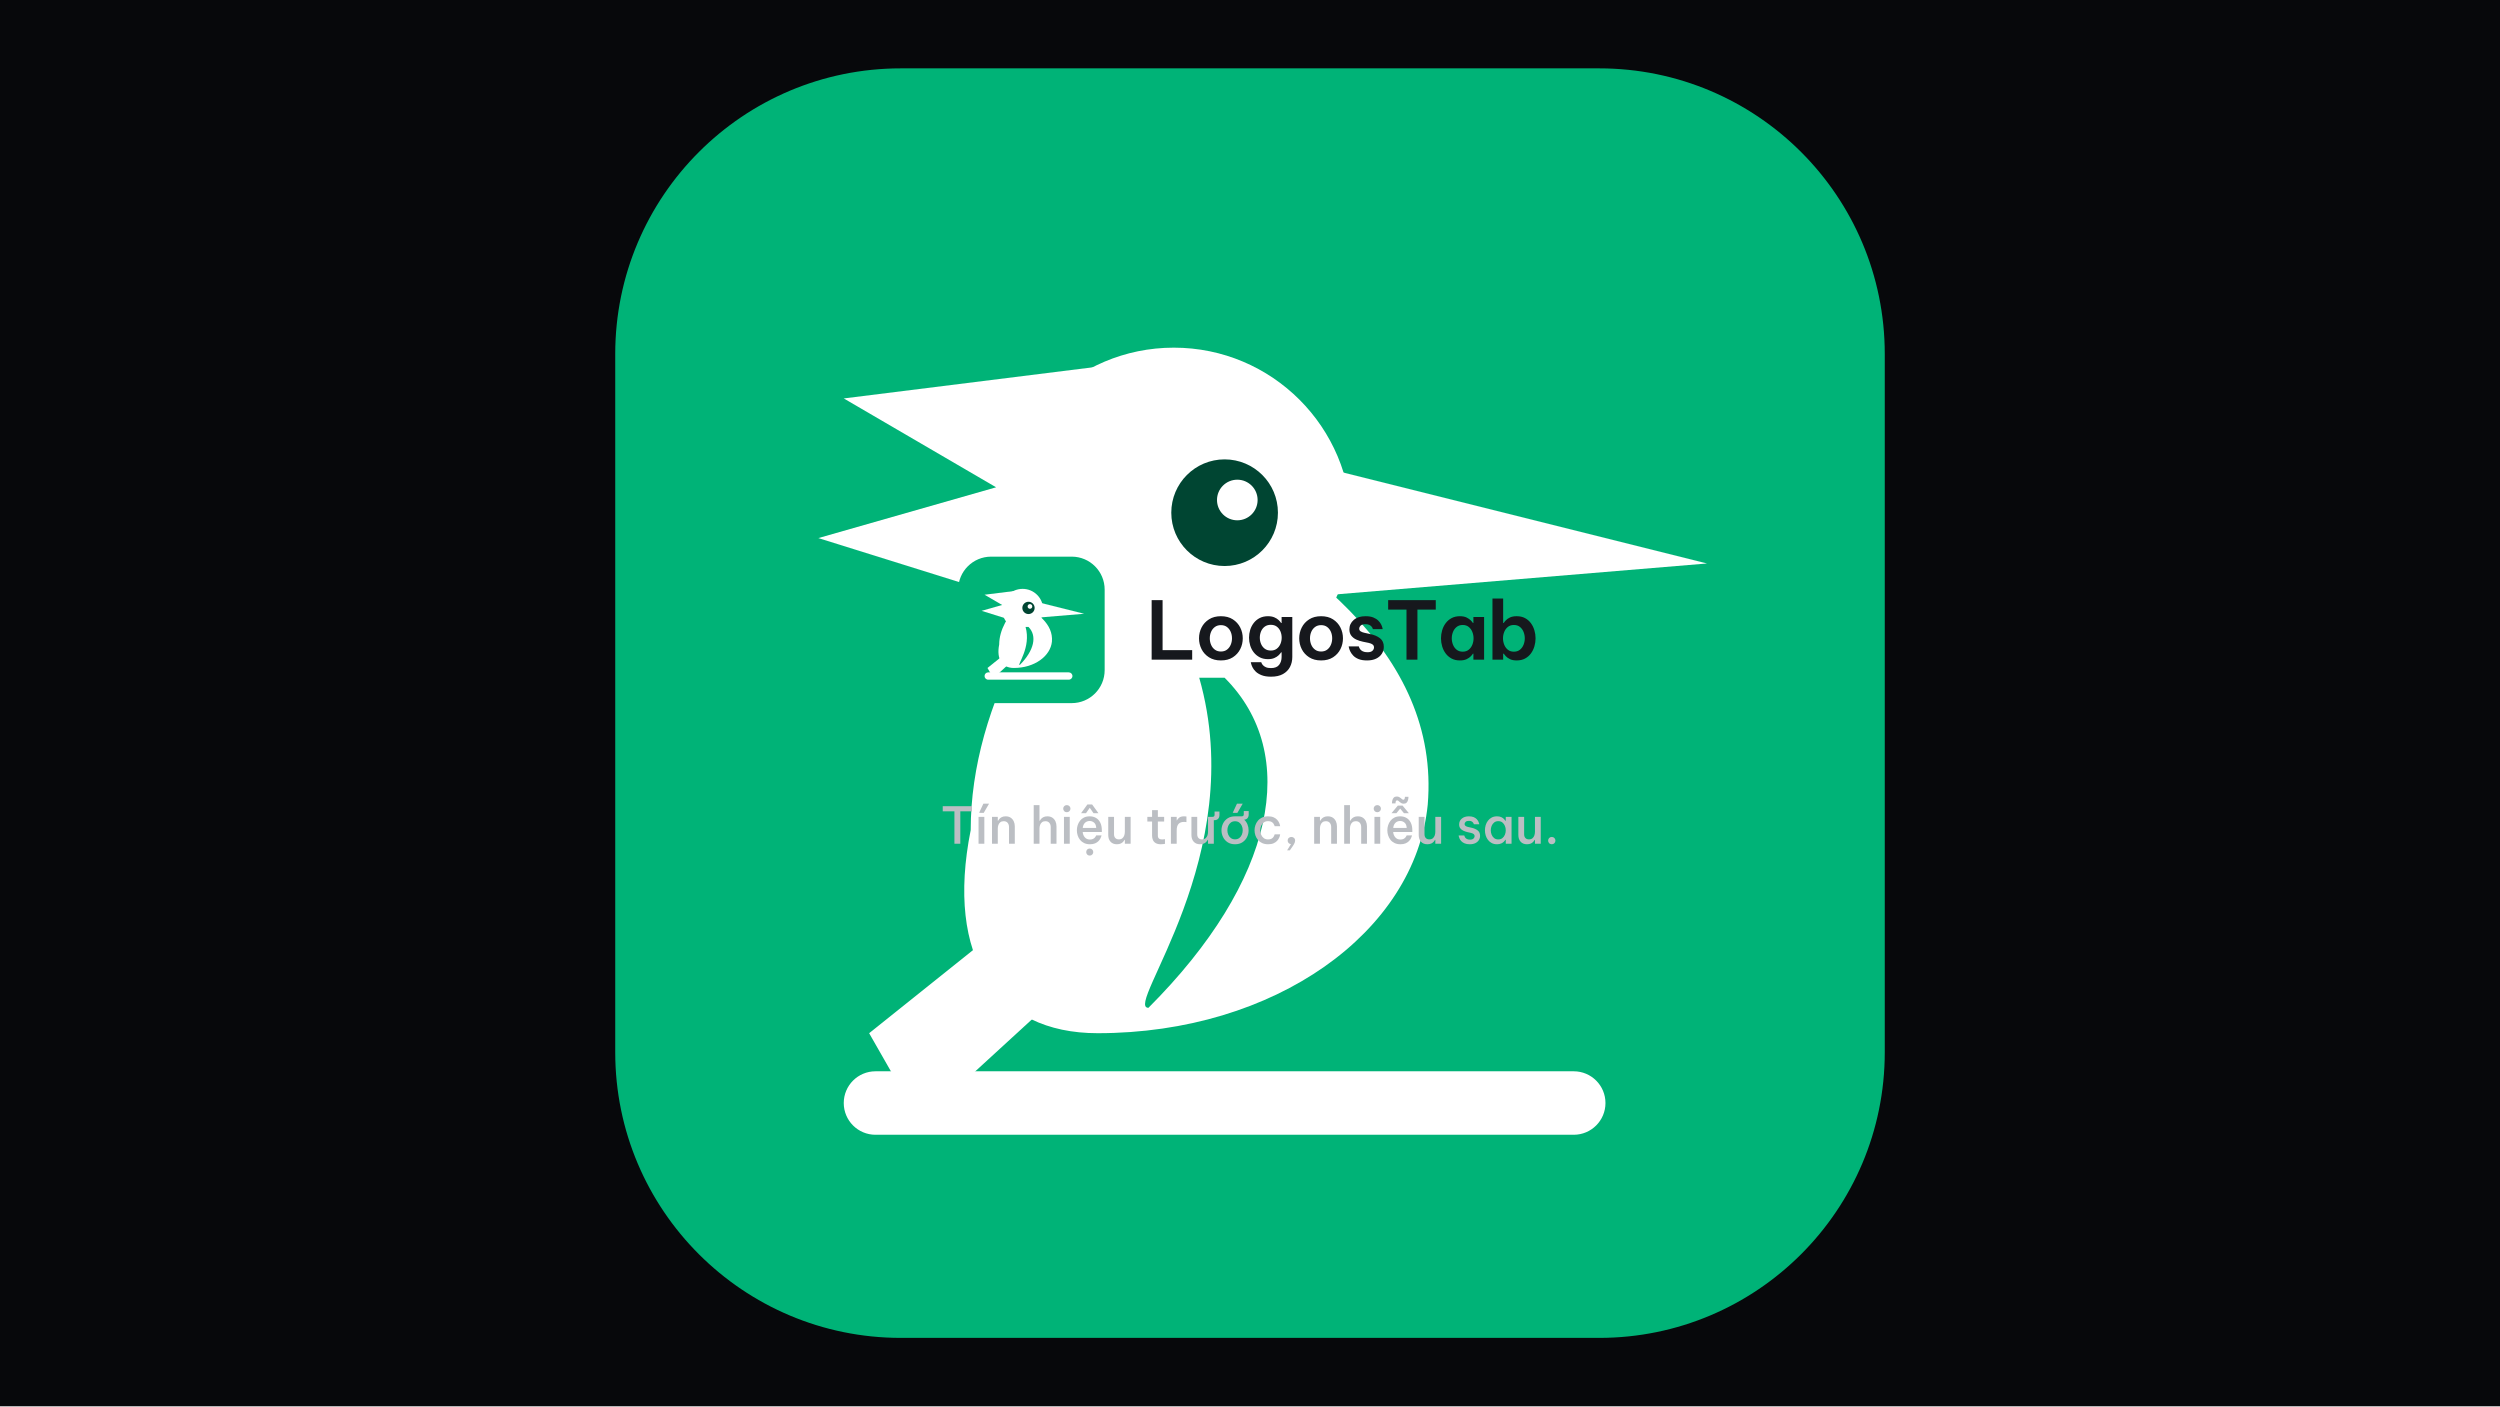
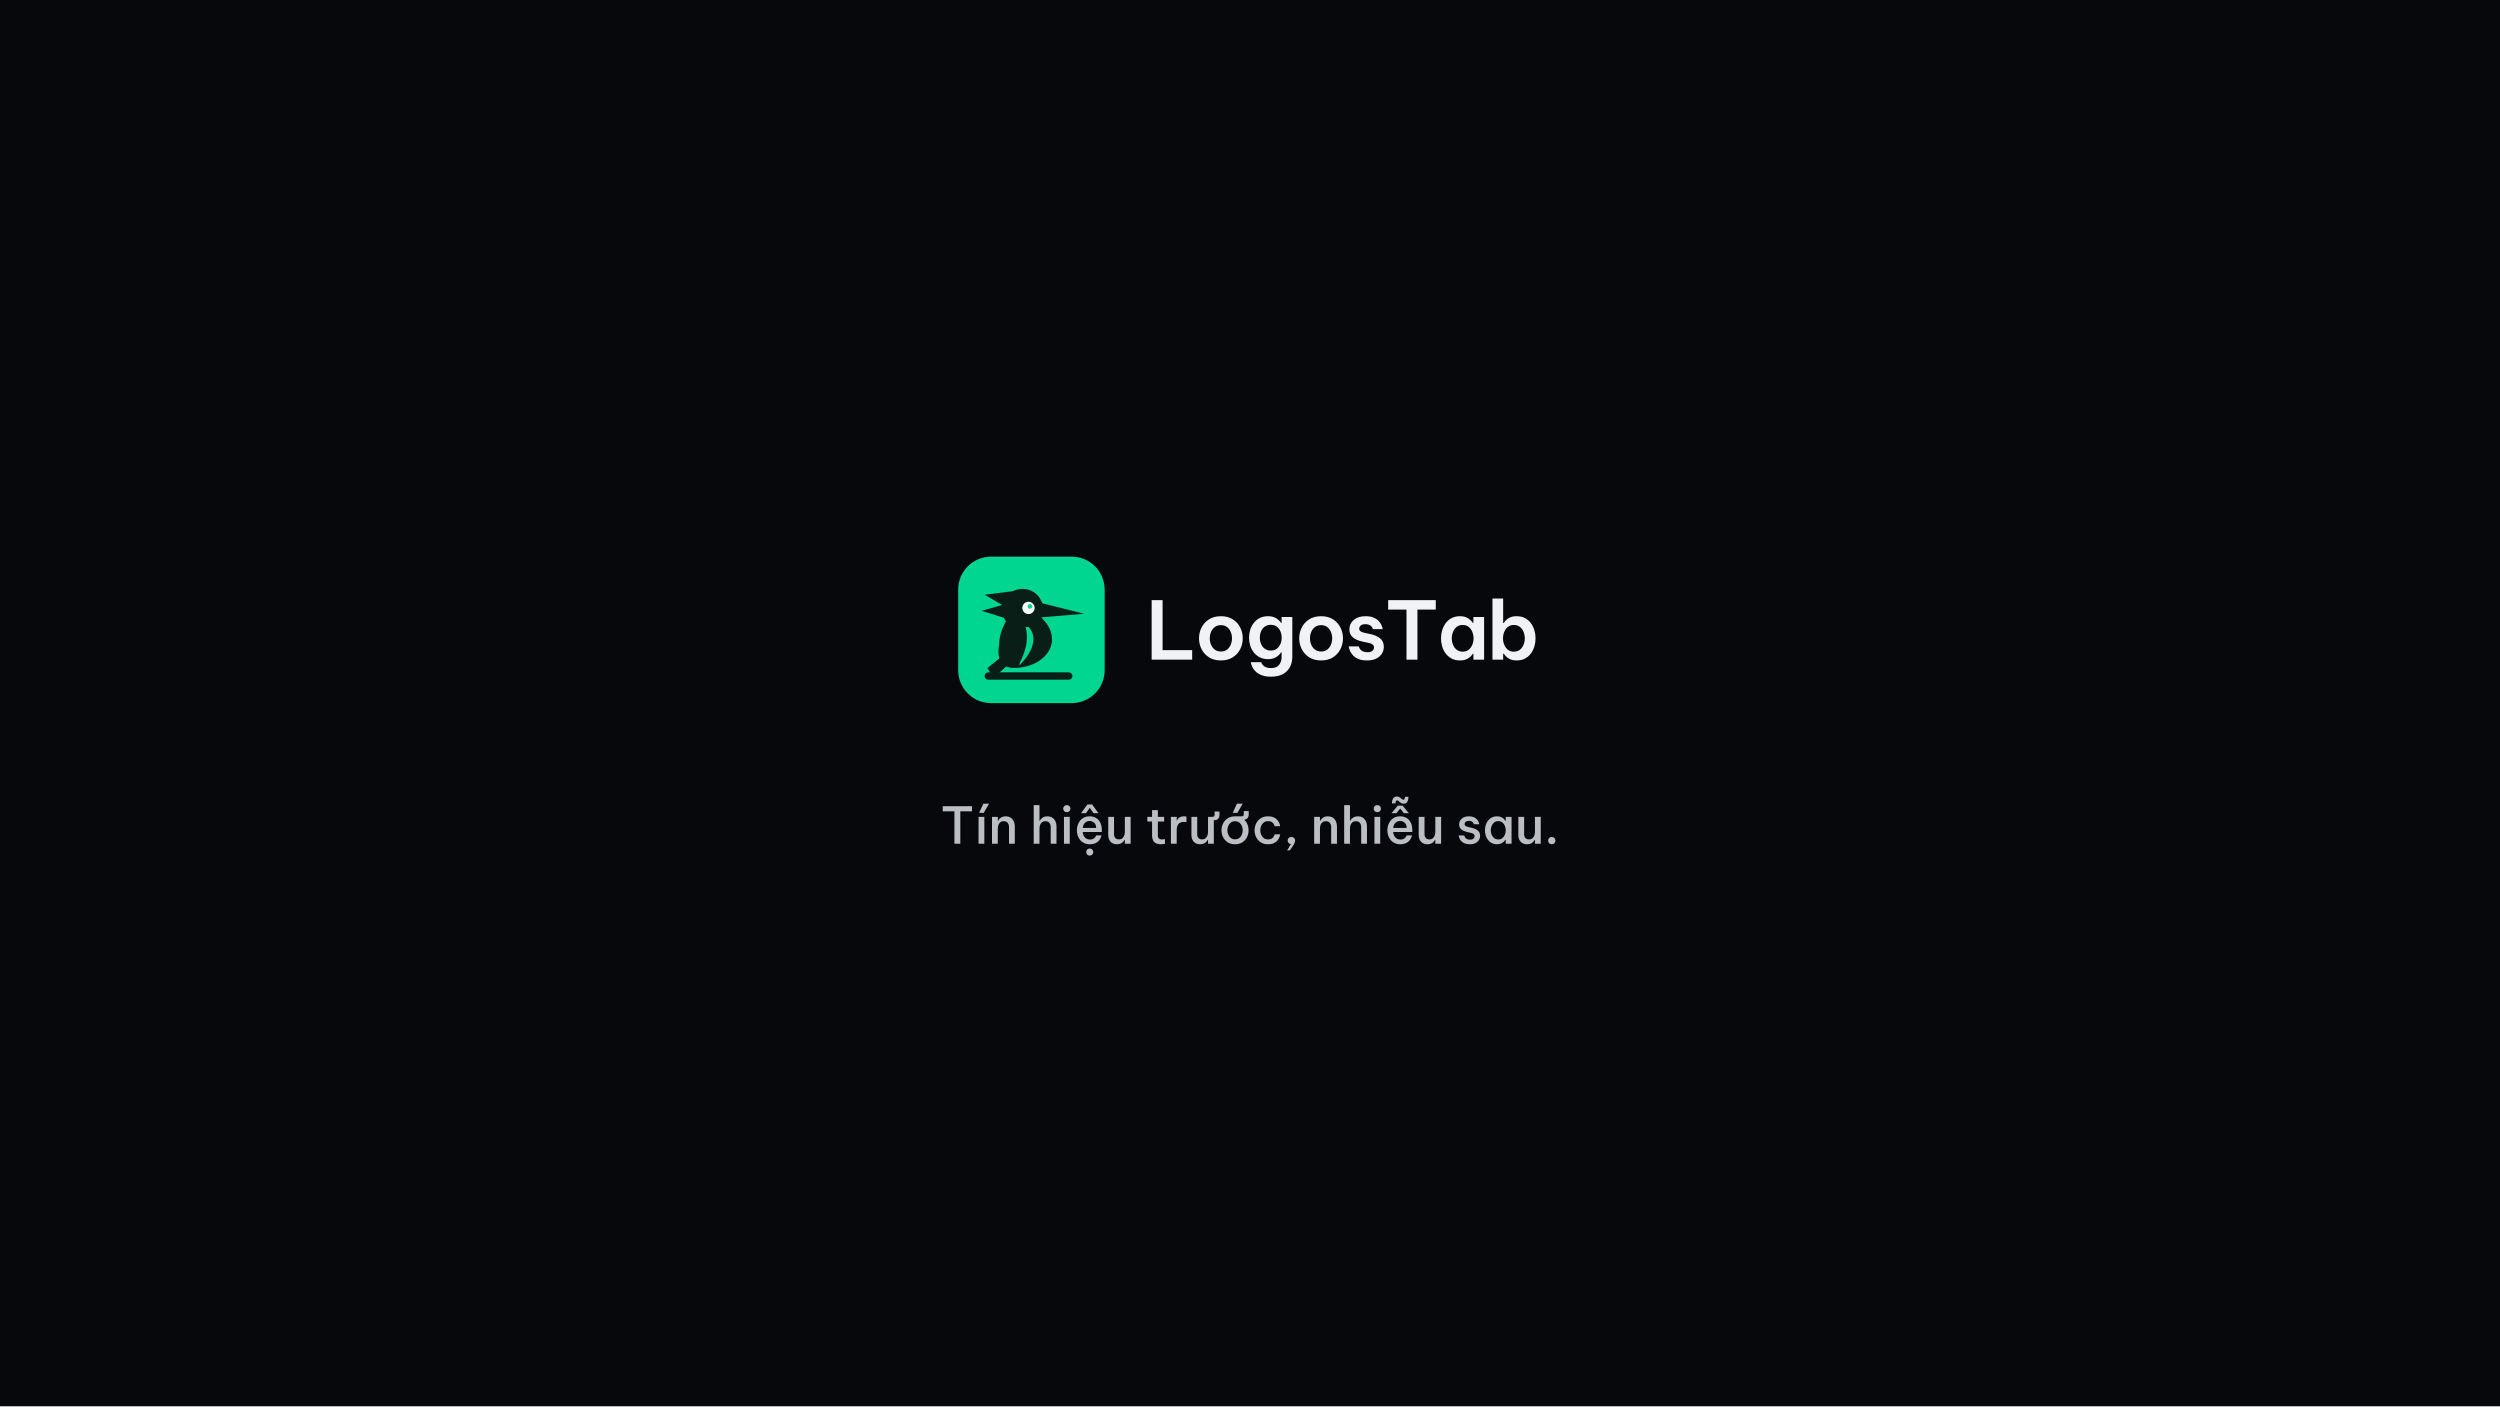
<svg xmlns="http://www.w3.org/2000/svg" width="2560" height="1440" viewBox="0 0 2560 1440" role="img" aria-label="LogosTab, ảnh bìa kênh YouTube">
  <rect width="2560" height="1440" fill="#07080B" />
-   <svg x="630.0" y="70.0" width="1300" height="1300" viewBox="0 0 1024 1024">
-     <defs>
-       <mask id="m-a-kingfisher-emerald-light" maskUnits="userSpaceOnUse" x="0" y="0" width="1024" height="1024">
-         <rect width="1024" height="1024" fill="#000" />
-         <path d="M 430.08 327.68 C 552.96 389.12, 665.60 471.04, 655.36 593.92 C 645.12 696.32, 532.48 778.24, 389.12 778.24 C 307.20 778.24, 266.24 716.80, 286.72 614.40 C 286.72 512.00, 348.16 409.60, 430.08 327.68 Z" fill="#ffffff" />
-         <circle cx="450.56" cy="368.64" r="143.36" fill="#ffffff" />
-         <polygon points="430.08,235.52 184.32,266.24 307.20,337.92 163.84,378.88 327.68,430.08" fill="#ffffff" />
-         <polygon points="512.00,307.20 880.64,399.36 512.00,430.08" fill="#ffffff" />
-         <polygon points="368.64,737.28 245.76,849.92 204.80,778.24 307.20,696.32" fill="#ffffff" />
-         <rect x="184.32" y="808.96" width="614.40" height="51.20" rx="25.60" fill="#ffffff" />
-         <path d="M 491.52 491.52 C 552.96 552.96, 532.48 655.36, 430.08 757.76 C 409.60 757.76, 512.00 634.88, 471.04 491.52 Z" fill="#000000" />
-       </mask>
-     </defs>
-     <rect width="1024" height="1024" rx="230.40" fill="#00B377" />
-     <rect width="1024" height="1024" fill="#FFFFFF" mask="url(#m-a-kingfisher-emerald-light)" />
-     <circle cx="491.52" cy="358.40" r="43.01" fill="#004532" />
-     <circle cx="501.76" cy="348.16" r="16.38" fill="#FFFFFF" />
-   </svg>
  <svg x="981.172" y="570" width="597.656" height="150" viewBox="0 0 1020 256">
    <defs>
-       <mask id="m-a-kingfisher-emerald-light-lk" maskUnits="userSpaceOnUse" x="0" y="0" width="256" height="256">
+       <mask id="m-a-kingfisher-emerald-dark-lk" maskUnits="userSpaceOnUse" x="0" y="0" width="256" height="256">
        <rect width="256" height="256" fill="#000" />
        <path d="M 107.52 81.92 C 138.24 97.28, 166.40 117.76, 163.84 148.48 C 161.28 174.08, 133.12 194.56, 97.28 194.56 C 76.80 194.56, 66.56 179.20, 71.68 153.60 C 71.68 128.00, 87.04 102.40, 107.52 81.92 Z" fill="#ffffff" />
        <circle cx="112.64" cy="92.16" r="35.84" fill="#ffffff" />
        <polygon points="107.52,58.88 46.08,66.56 76.80,84.48 40.96,94.72 81.92,107.52" fill="#ffffff" />
        <polygon points="128.00,76.80 220.16,99.84 128.00,107.52" fill="#ffffff" />
        <polygon points="92.16,184.32 61.44,212.48 51.20,194.56 76.80,174.08" fill="#ffffff" />
        <rect x="46.08" y="202.24" width="153.60" height="12.80" rx="6.40" fill="#ffffff" />
        <path d="M 122.88 122.88 C 138.24 138.24, 133.12 163.84, 107.52 189.44 C 102.40 189.44, 128.00 158.72, 117.76 122.88 Z" fill="#000000" />
      </mask>
    </defs>
-     <rect width="256" height="256" rx="57.60" fill="#00B377" />
-     <rect width="256" height="256" fill="#FFFFFF" mask="url(#m-a-kingfisher-emerald-light-lk)" />
-     <circle cx="122.88" cy="89.60" r="10.75" fill="#004532" />
-     <circle cx="125.44" cy="87.04" r="4.10" fill="#FFFFFF" />
-     <path fill="#16181D" d="M338.119 180.0V76.0H357.232V163.416H408.951V180.0ZM459.124 181.405Q446.897 181.405 438.324 175.924Q429.751 170.443 425.324 161.659Q420.897 152.876 420.897 142.757Q420.897 132.638 425.324 123.854Q429.751 115.07 438.324 109.589Q446.897 104.108 459.124 104.108Q471.492 104.108 479.995 109.589Q488.497 115.07 492.924 123.854Q497.351 132.638 497.351 142.757Q497.351 152.876 492.924 161.659Q488.497 170.443 479.995 175.924Q471.492 181.405 459.124 181.405ZM459.124 165.805Q465.449 165.805 469.735 162.573Q474.022 159.341 476.27 154.07Q478.519 148.8 478.519 142.757Q478.519 136.573 476.27 131.373Q474.022 126.173 469.735 122.941Q465.449 119.708 459.124 119.708Q452.941 119.708 448.584 122.941Q444.227 126.173 441.978 131.373Q439.73 136.573 439.73 142.757Q439.73 148.8 441.978 154.07Q444.227 159.341 448.584 162.573Q452.941 165.805 459.124 165.805ZM546.822 209.795Q536.843 209.795 530.308 207.195Q523.773 204.595 519.978 200.87Q516.184 197.146 514.357 193.351Q512.53 189.557 511.968 187.027Q511.405 184.497 511.405 184.497H529.676Q529.676 184.497 530.238 186.043Q530.8 187.589 532.557 189.627Q534.314 191.665 537.686 193.211Q541.059 194.757 546.681 194.757Q556.519 194.757 560.876 189.135Q565.232 183.514 565.232 175.503V167.211H564.389Q562.843 169.6 559.962 172.411Q557.081 175.222 552.514 177.189Q547.946 179.157 541.481 179.157Q533.189 179.157 527.005 175.924Q520.822 172.692 516.605 167.351Q512.389 162.011 510.351 155.335Q508.314 148.659 508.314 141.632Q508.314 134.605 510.351 127.93Q512.389 121.254 516.605 115.843Q520.822 110.432 527.005 107.27Q533.189 104.108 541.481 104.108Q547.946 104.108 552.514 106.076Q557.081 108.043 559.962 110.784Q562.843 113.524 564.389 115.914H565.232V105.514H583.924V175.362Q583.924 185.059 579.849 192.859Q575.773 200.659 567.551 205.227Q559.33 209.795 546.822 209.795ZM546.4 164.119Q552.724 164.119 556.941 160.816Q561.157 157.514 563.265 152.384Q565.373 147.254 565.373 141.632Q565.373 135.87 563.265 130.741Q561.157 125.611 556.941 122.378Q552.724 119.146 546.4 119.146Q539.935 119.146 535.649 122.378Q531.362 125.611 529.254 130.741Q527.146 135.87 527.146 141.632Q527.146 147.254 529.254 152.384Q531.362 157.514 535.649 160.816Q539.935 164.119 546.4 164.119ZM634.238 181.405Q622.011 181.405 613.438 175.924Q604.865 170.443 600.438 161.659Q596.011 152.876 596.011 142.757Q596.011 132.638 600.438 123.854Q604.865 115.07 613.438 109.589Q622.011 104.108 634.238 104.108Q646.605 104.108 655.108 109.589Q663.611 115.07 668.038 123.854Q672.465 132.638 672.465 142.757Q672.465 152.876 668.038 161.659Q663.611 170.443 655.108 175.924Q646.605 181.405 634.238 181.405ZM634.238 165.805Q640.562 165.805 644.849 162.573Q649.135 159.341 651.384 154.07Q653.632 148.8 653.632 142.757Q653.632 136.573 651.384 131.373Q649.135 126.173 644.849 122.941Q640.562 119.708 634.238 119.708Q628.054 119.708 623.697 122.941Q619.341 126.173 617.092 131.373Q614.843 136.573 614.843 142.757Q614.843 148.8 617.092 154.07Q619.341 159.341 623.697 162.573Q628.054 165.805 634.238 165.805ZM714.627 181.405Q705.492 181.405 699.589 178.946Q693.686 176.486 690.243 172.762Q686.8 169.038 685.114 165.384Q683.427 161.73 682.935 159.27Q682.443 156.811 682.443 156.811H700.151Q700.151 156.811 700.643 158.357Q701.135 159.903 702.611 161.941Q704.086 163.978 707.178 165.524Q710.27 167.07 715.33 167.07Q721.373 167.07 724.043 164.47Q726.714 161.87 726.714 158.638Q726.714 155.546 724.395 153.649Q722.076 151.751 717.578 150.768L707.319 148.659Q701.135 147.395 695.795 144.935Q690.454 142.476 687.081 138.189Q683.708 133.903 683.708 127.157Q683.708 117.178 691.297 110.643Q698.886 104.108 711.957 104.108Q720.249 104.108 725.659 106.357Q731.07 108.605 734.373 111.978Q737.676 115.351 739.292 118.724Q740.908 122.097 741.4 124.416Q741.892 126.735 741.892 126.735H724.746Q724.746 126.735 724.324 125.4Q723.903 124.065 722.568 122.378Q721.232 120.692 718.632 119.357Q716.032 118.022 711.676 118.022Q705.773 118.022 703.314 120.551Q700.854 123.081 700.854 125.892Q700.854 128.984 703.524 130.67Q706.195 132.357 710.411 133.2L720.108 135.308Q730.508 137.416 737.184 142.616Q743.859 147.816 743.859 157.654Q743.859 164.259 740.416 169.67Q736.973 175.081 730.438 178.243Q723.903 181.405 714.627 181.405ZM783.492 180.0V92.584H751.449V76.0H834.649V92.584H802.605V180.0ZM876.811 104.108Q883.978 104.108 888.616 106.427Q893.254 108.746 895.924 111.486Q898.595 114.227 899.578 115.914H900.422V105.514H919.114V180.0H900.422V169.6H899.578Q898.595 171.286 895.924 174.097Q893.254 176.908 888.616 179.157Q883.978 181.405 876.811 181.405Q868.519 181.405 862.335 178.103Q856.151 174.8 852.005 169.249Q847.859 163.697 845.822 156.811Q843.784 149.924 843.784 142.757Q843.784 135.589 845.822 128.703Q847.859 121.816 852.005 116.265Q856.151 110.714 862.335 107.411Q868.519 104.108 876.811 104.108ZM881.73 119.427Q875.405 119.427 871.119 122.87Q866.832 126.314 864.724 131.654Q862.616 136.995 862.616 142.757Q862.616 148.519 864.724 153.859Q866.832 159.2 871.119 162.643Q875.405 166.086 881.73 166.086Q888.054 166.086 892.27 162.643Q896.486 159.2 898.595 153.859Q900.703 148.519 900.703 142.757Q900.703 136.995 898.595 131.654Q896.486 126.314 892.27 122.87Q888.054 119.427 881.73 119.427ZM976.032 181.405Q968.865 181.405 964.227 179.086Q959.589 176.768 956.989 173.957Q954.389 171.146 953.405 169.6H952.422V180.0H933.73V73.189H952.422V115.914H953.405Q954.389 114.227 956.989 111.416Q959.589 108.605 964.227 106.357Q968.865 104.108 976.032 104.108Q984.465 104.108 990.649 107.411Q996.832 110.714 1000.908 116.265Q1004.984 121.816 1007.022 128.703Q1009.059 135.589 1009.059 142.757Q1009.059 149.924 1007.022 156.811Q1004.984 163.697 1000.908 169.249Q996.832 174.8 990.649 178.103Q984.465 181.405 976.032 181.405ZM971.114 166.086Q977.578 166.086 981.795 162.643Q986.011 159.2 988.119 153.859Q990.227 148.519 990.227 142.757Q990.227 136.995 988.119 131.654Q986.011 126.314 981.795 122.87Q977.578 119.427 971.114 119.427Q964.789 119.427 960.573 122.87Q956.357 126.314 954.249 131.654Q952.141 136.995 952.141 142.757Q952.141 148.519 954.249 153.859Q956.357 159.2 960.573 162.643Q964.789 166.086 971.114 166.086Z" />
+     <rect width="256" height="256" rx="57.60" fill="#00D68F" />
+     <rect width="256" height="256" fill="#091E16" mask="url(#m-a-kingfisher-emerald-dark-lk)" />
+     <circle cx="122.88" cy="89.60" r="10.75" fill="#FFFFFF" />
+     <circle cx="125.44" cy="87.04" r="4.10" fill="#00D68F" />
+     <path fill="#F1F2F5" d="M338.119 180.0V76.0H357.232V163.416H408.951V180.0ZM459.124 181.405Q446.897 181.405 438.324 175.924Q429.751 170.443 425.324 161.659Q420.897 152.876 420.897 142.757Q420.897 132.638 425.324 123.854Q429.751 115.07 438.324 109.589Q446.897 104.108 459.124 104.108Q471.492 104.108 479.995 109.589Q488.497 115.07 492.924 123.854Q497.351 132.638 497.351 142.757Q497.351 152.876 492.924 161.659Q488.497 170.443 479.995 175.924Q471.492 181.405 459.124 181.405ZM459.124 165.805Q465.449 165.805 469.735 162.573Q474.022 159.341 476.27 154.07Q478.519 148.8 478.519 142.757Q478.519 136.573 476.27 131.373Q474.022 126.173 469.735 122.941Q465.449 119.708 459.124 119.708Q452.941 119.708 448.584 122.941Q444.227 126.173 441.978 131.373Q439.73 136.573 439.73 142.757Q439.73 148.8 441.978 154.07Q444.227 159.341 448.584 162.573Q452.941 165.805 459.124 165.805ZM546.822 209.795Q536.843 209.795 530.308 207.195Q523.773 204.595 519.978 200.87Q516.184 197.146 514.357 193.351Q512.53 189.557 511.968 187.027Q511.405 184.497 511.405 184.497H529.676Q529.676 184.497 530.238 186.043Q530.8 187.589 532.557 189.627Q534.314 191.665 537.686 193.211Q541.059 194.757 546.681 194.757Q556.519 194.757 560.876 189.135Q565.232 183.514 565.232 175.503V167.211H564.389Q562.843 169.6 559.962 172.411Q557.081 175.222 552.514 177.189Q547.946 179.157 541.481 179.157Q533.189 179.157 527.005 175.924Q520.822 172.692 516.605 167.351Q512.389 162.011 510.351 155.335Q508.314 148.659 508.314 141.632Q508.314 134.605 510.351 127.93Q512.389 121.254 516.605 115.843Q520.822 110.432 527.005 107.27Q533.189 104.108 541.481 104.108Q547.946 104.108 552.514 106.076Q557.081 108.043 559.962 110.784Q562.843 113.524 564.389 115.914H565.232V105.514H583.924V175.362Q583.924 185.059 579.849 192.859Q575.773 200.659 567.551 205.227Q559.33 209.795 546.822 209.795ZM546.4 164.119Q552.724 164.119 556.941 160.816Q561.157 157.514 563.265 152.384Q565.373 147.254 565.373 141.632Q565.373 135.87 563.265 130.741Q561.157 125.611 556.941 122.378Q552.724 119.146 546.4 119.146Q539.935 119.146 535.649 122.378Q531.362 125.611 529.254 130.741Q527.146 135.87 527.146 141.632Q527.146 147.254 529.254 152.384Q531.362 157.514 535.649 160.816Q539.935 164.119 546.4 164.119ZM634.238 181.405Q622.011 181.405 613.438 175.924Q604.865 170.443 600.438 161.659Q596.011 152.876 596.011 142.757Q596.011 132.638 600.438 123.854Q604.865 115.07 613.438 109.589Q622.011 104.108 634.238 104.108Q646.605 104.108 655.108 109.589Q663.611 115.07 668.038 123.854Q672.465 132.638 672.465 142.757Q672.465 152.876 668.038 161.659Q663.611 170.443 655.108 175.924Q646.605 181.405 634.238 181.405ZM634.238 165.805Q640.562 165.805 644.849 162.573Q649.135 159.341 651.384 154.07Q653.632 148.8 653.632 142.757Q653.632 136.573 651.384 131.373Q649.135 126.173 644.849 122.941Q640.562 119.708 634.238 119.708Q628.054 119.708 623.697 122.941Q619.341 126.173 617.092 131.373Q614.843 136.573 614.843 142.757Q614.843 148.8 617.092 154.07Q619.341 159.341 623.697 162.573Q628.054 165.805 634.238 165.805ZM714.627 181.405Q705.492 181.405 699.589 178.946Q693.686 176.486 690.243 172.762Q686.8 169.038 685.114 165.384Q683.427 161.73 682.935 159.27Q682.443 156.811 682.443 156.811H700.151Q700.151 156.811 700.643 158.357Q701.135 159.903 702.611 161.941Q704.086 163.978 707.178 165.524Q710.27 167.07 715.33 167.07Q721.373 167.07 724.043 164.47Q726.714 161.87 726.714 158.638Q726.714 155.546 724.395 153.649Q722.076 151.751 717.578 150.768L707.319 148.659Q701.135 147.395 695.795 144.935Q690.454 142.476 687.081 138.189Q683.708 133.903 683.708 127.157Q683.708 117.178 691.297 110.643Q698.886 104.108 711.957 104.108Q720.249 104.108 725.659 106.357Q731.07 108.605 734.373 111.978Q737.676 115.351 739.292 118.724Q740.908 122.097 741.4 124.416Q741.892 126.735 741.892 126.735H724.746Q724.746 126.735 724.324 125.4Q723.903 124.065 722.568 122.378Q721.232 120.692 718.632 119.357Q716.032 118.022 711.676 118.022Q705.773 118.022 703.314 120.551Q700.854 123.081 700.854 125.892Q700.854 128.984 703.524 130.67Q706.195 132.357 710.411 133.2L720.108 135.308Q730.508 137.416 737.184 142.616Q743.859 147.816 743.859 157.654Q743.859 164.259 740.416 169.67Q736.973 175.081 730.438 178.243Q723.903 181.405 714.627 181.405ZM783.492 180.0V92.584H751.449V76.0H834.649V92.584H802.605V180.0ZM876.811 104.108Q883.978 104.108 888.616 106.427Q893.254 108.746 895.924 111.486Q898.595 114.227 899.578 115.914H900.422V105.514H919.114V180.0H900.422V169.6H899.578Q898.595 171.286 895.924 174.097Q893.254 176.908 888.616 179.157Q883.978 181.405 876.811 181.405Q868.519 181.405 862.335 178.103Q856.151 174.8 852.005 169.249Q847.859 163.697 845.822 156.811Q843.784 149.924 843.784 142.757Q843.784 135.589 845.822 128.703Q847.859 121.816 852.005 116.265Q856.151 110.714 862.335 107.411Q868.519 104.108 876.811 104.108ZM881.73 119.427Q875.405 119.427 871.119 122.87Q866.832 126.314 864.724 131.654Q862.616 136.995 862.616 142.757Q862.616 148.519 864.724 153.859Q866.832 159.2 871.119 162.643Q875.405 166.086 881.73 166.086Q888.054 166.086 892.27 162.643Q896.486 159.2 898.595 153.859Q900.703 148.519 900.703 142.757Q900.703 136.995 898.595 131.654Q896.486 126.314 892.27 122.87Q888.054 119.427 881.73 119.427ZM976.032 181.405Q968.865 181.405 964.227 179.086Q959.589 176.768 956.989 173.957Q954.389 171.146 953.405 169.6H952.422V180.0H933.73V73.189H952.422V115.914H953.405Q954.389 114.227 956.989 111.416Q959.589 108.605 964.227 106.357Q968.865 104.108 976.032 104.108Q984.465 104.108 990.649 107.411Q996.832 110.714 1000.908 116.265Q1004.984 121.816 1007.022 128.703Q1009.059 135.589 1009.059 142.757Q1009.059 149.924 1007.022 156.811Q1004.984 163.697 1000.908 169.249Q996.832 174.8 990.649 178.103Q984.465 181.405 976.032 181.405ZM971.114 166.086Q977.578 166.086 981.795 162.643Q986.011 159.2 988.119 153.859Q990.227 148.519 990.227 142.757Q990.227 136.995 988.119 131.654Q986.011 126.314 981.795 122.87Q977.578 119.427 971.114 119.427Q964.789 119.427 960.573 122.87Q956.357 126.314 954.249 131.654Q952.141 136.995 952.141 142.757Q952.141 148.519 954.249 153.859Q956.357 159.2 960.573 162.643Q964.789 166.086 971.114 166.086Z" />
  </svg>
  <path fill="#BBBEC3" d="M977.33 864V830.82H965.37V825.52H995.33V830.82H983.37V864Z M1007.34 832.38 1002.61 832.33 1006.97 822.97H1012.8ZM1002.03 864V836.44H1007.96V864Z M1015.81 864V836.44H1021.74V840.44H1022.05Q1022.42 839.72 1023.3 838.65Q1024.19 837.58 1025.77 836.75Q1027.36 835.92 1029.8 835.92Q1032.87 835.92 1034.95 837.32Q1037.03 838.73 1038.1 841.07Q1039.16 843.41 1039.16 846.22V864H1033.23V846.84Q1033.23 844.34 1031.86 842.63Q1030.48 840.91 1027.77 840.91Q1025.64 840.91 1024.32 841.98Q1022.99 843.04 1022.37 844.73Q1021.74 846.42 1021.74 848.35V864Z M1058.51 864V824.48H1064.43V840.44H1064.75Q1065.11 839.72 1065.99 838.65Q1066.88 837.58 1068.46 836.75Q1070.05 835.92 1072.49 835.92Q1075.56 835.92 1077.64 837.32Q1079.72 838.73 1080.79 841.07Q1081.85 843.41 1081.85 846.22V864H1075.93V846.84Q1075.93 844.34 1074.55 842.63Q1073.17 840.91 1070.47 840.91Q1068.33 840.91 1067.01 841.98Q1065.68 843.04 1065.06 844.73Q1064.43 846.42 1064.43 848.35V864Z M1092.41 831.71Q1090.8 831.71 1089.76 830.62Q1088.72 829.52 1088.72 828.07Q1088.72 826.56 1089.76 825.49Q1090.8 824.43 1092.41 824.43Q1094.02 824.43 1095.09 825.49Q1096.15 826.56 1096.15 828.07Q1096.15 829.58 1095.09 830.64Q1094.02 831.71 1092.41 831.71ZM1089.5 864V836.44H1095.43V864Z M1107.02 832.7 1113.47 823.8H1118.36L1124.81 832.7H1119.76L1115.91 827.18L1112.07 832.7ZM1116.12 864.52Q1112.69 864.52 1110.14 863.3Q1107.59 862.08 1105.96 860.02Q1104.32 857.97 1103.51 855.42Q1102.71 852.87 1102.71 850.22Q1102.71 847.62 1103.51 845.07Q1104.32 842.52 1105.93 840.44Q1107.54 838.36 1110.01 837.14Q1112.48 835.92 1115.91 835.92Q1119.5 835.92 1122.31 837.56Q1125.12 839.2 1126.7 842.39Q1128.29 845.59 1128.29 850.32V851.94H1108.69Q1108.89 855.11 1110.82 857.4Q1112.74 859.68 1116.12 859.68Q1118.05 859.68 1119.29 859.03Q1120.54 858.38 1121.24 857.55Q1121.95 856.72 1122.21 856.1Q1122.47 855.47 1122.47 855.47H1127.98Q1127.98 855.47 1127.72 856.38Q1127.46 857.29 1126.78 858.64Q1126.11 860 1124.78 861.35Q1123.45 862.7 1121.35 863.61Q1119.24 864.52 1116.12 864.52ZM1108.74 847.78H1122.52Q1122.36 844.14 1120.39 842.42Q1118.41 840.7 1115.86 840.7Q1112.9 840.7 1110.97 842.6Q1109.05 844.5 1108.74 847.78ZM1115.91 876.12Q1114.3 876.12 1113.29 875.05Q1112.27 873.98 1112.27 872.53Q1112.27 871.02 1113.29 869.95Q1114.3 868.89 1115.91 868.89Q1117.42 868.89 1118.46 869.95Q1119.5 871.02 1119.5 872.53Q1119.5 873.98 1118.46 875.05Q1117.42 876.12 1115.91 876.12Z M1143.68 864.52Q1139.52 864.52 1137.18 861.92Q1134.84 859.32 1134.84 855V836.44H1140.77V854.28Q1140.77 856.77 1142.1 858.15Q1143.42 859.53 1145.71 859.53Q1147.95 859.53 1149.3 858.38Q1150.65 857.24 1151.25 855.45Q1151.85 853.65 1151.85 851.73V836.44H1157.77V864H1151.85V860.05H1151.53Q1151.12 860.83 1150.21 861.89Q1149.3 862.96 1147.71 863.74Q1146.13 864.52 1143.68 864.52Z M1188.66 864.52Q1185.39 864.52 1183.41 863.32Q1181.43 862.13 1180.58 860.13Q1179.72 858.12 1179.72 855.78V841.22H1174.88V836.44H1179.72V829.58H1185.65V836.44H1192.09V841.22H1185.65V855.68Q1185.65 859.58 1189.96 859.58Q1191.05 859.58 1191.99 859.42Q1192.93 859.27 1192.93 859.27V864.1Q1192.93 864.1 1191.65 864.31Q1190.38 864.52 1188.66 864.52Z M1199.01 864V836.44H1204.94V840.08H1205.15Q1205.93 838.47 1207.62 837.19Q1209.31 835.92 1212.53 835.92Q1213.52 835.92 1214.22 836.02Q1214.92 836.13 1214.92 836.13V841.85Q1214.92 841.85 1214.14 841.74Q1213.36 841.64 1212.37 841.64Q1208.73 841.64 1206.84 843.69Q1204.94 845.75 1204.94 850.32V864Z M1228.86 864.52Q1224.7 864.52 1222.36 861.92Q1220.02 859.32 1220.02 855V836.44H1225.95V854.28Q1225.95 856.77 1227.27 858.15Q1228.6 859.53 1230.89 859.53Q1233.12 859.53 1234.47 858.38Q1235.83 857.24 1236.42 855.45Q1237.02 853.65 1237.02 851.73V836.44H1241.65Q1243.73 836.44 1243.73 834.31V831.03H1248.72V834.41Q1248.72 836.96 1247.4 838.42Q1246.07 839.87 1243.47 839.87H1242.95V864H1237.02V860.05H1236.71Q1236.29 860.83 1235.38 861.89Q1234.47 862.96 1232.89 863.74Q1231.3 864.52 1228.86 864.52Z M1267.08 832.38 1262.29 832.33 1266.66 822.97H1272.54ZM1264.69 864.52Q1260.21 864.52 1257.12 862.49Q1254.03 860.46 1252.41 857.19Q1250.8 853.91 1250.8 850.22Q1250.8 846.53 1252.41 843.25Q1254.03 839.98 1257.12 837.95Q1260.21 835.92 1264.69 835.92H1271.6Q1273.63 835.92 1273.63 833.79V830.51H1278.67V833.89Q1278.67 836.28 1277.5 837.71Q1276.33 839.14 1274.05 839.35Q1276.28 841.38 1277.43 844.24Q1278.57 847.1 1278.57 850.22Q1278.57 853.91 1276.96 857.19Q1275.35 860.46 1272.25 862.49Q1269.16 864.52 1264.69 864.52ZM1264.69 859.48Q1267.23 859.48 1268.98 858.18Q1270.72 856.88 1271.63 854.74Q1272.54 852.61 1272.54 850.22Q1272.54 847.78 1271.63 845.67Q1270.72 843.56 1268.98 842.26Q1267.23 840.96 1264.69 840.96Q1262.14 840.96 1260.4 842.26Q1258.65 843.56 1257.74 845.67Q1256.83 847.78 1256.83 850.22Q1256.83 852.61 1257.74 854.74Q1258.65 856.88 1260.4 858.18Q1262.14 859.48 1264.69 859.48Z M1298.49 864.52Q1295 864.52 1292.4 863.3Q1289.8 862.08 1288.09 860.02Q1286.37 857.97 1285.51 855.42Q1284.65 852.87 1284.65 850.22Q1284.65 847.57 1285.51 845.02Q1286.37 842.47 1288.09 840.42Q1289.8 838.36 1292.4 837.14Q1295 835.92 1298.49 835.92Q1301.92 835.92 1304.18 836.93Q1306.44 837.95 1307.79 839.46Q1309.15 840.96 1309.82 842.47Q1310.5 843.98 1310.68 845.02Q1310.86 846.06 1310.86 846.06H1305.25Q1305.25 846.06 1305.01 845.28Q1304.78 844.5 1304.1 843.46Q1303.43 842.42 1302.1 841.64Q1300.77 840.86 1298.54 840.86Q1295.89 840.86 1294.12 842.19Q1292.35 843.51 1291.44 845.64Q1290.53 847.78 1290.53 850.22Q1290.53 852.66 1291.44 854.8Q1292.35 856.93 1294.12 858.25Q1295.89 859.58 1298.54 859.58Q1300.77 859.58 1302.1 858.8Q1303.43 858.02 1304.1 856.98Q1304.78 855.94 1305.01 855.16Q1305.25 854.38 1305.25 854.38H1310.86Q1310.86 854.38 1310.68 855.42Q1310.5 856.46 1309.82 857.97Q1309.15 859.48 1307.79 860.98Q1306.44 862.49 1304.18 863.51Q1301.92 864.52 1298.49 864.52Z M1317.99 870.76 1321.94 864.36Q1320.48 864.26 1319.52 863.25Q1318.56 862.23 1318.56 860.72Q1318.56 859.06 1319.68 858.05Q1320.79 857.03 1322.35 857.03Q1323.97 857.03 1325.08 858.05Q1326.2 859.06 1326.2 860.83Q1326.2 862.44 1325.03 864.47Q1323.86 866.5 1321.16 870.24L1320.79 870.76Z M1345.7 864V836.44H1351.63V840.44H1351.94Q1352.31 839.72 1353.19 838.65Q1354.07 837.58 1355.66 836.75Q1357.25 835.92 1359.69 835.92Q1362.76 835.92 1364.84 837.32Q1366.92 838.73 1367.98 841.07Q1369.05 843.41 1369.05 846.22V864H1363.12V846.84Q1363.12 844.34 1361.74 842.63Q1360.37 840.91 1357.66 840.91Q1355.53 840.91 1354.2 841.98Q1352.88 843.04 1352.25 844.73Q1351.63 846.42 1351.63 848.35V864Z M1376.43 864V824.48H1382.36V840.44H1382.67Q1383.04 839.72 1383.92 838.65Q1384.81 837.58 1386.39 836.75Q1387.98 835.92 1390.42 835.92Q1393.49 835.92 1395.57 837.32Q1397.65 838.73 1398.72 841.07Q1399.78 843.41 1399.78 846.22V864H1393.85V846.84Q1393.85 844.34 1392.48 842.63Q1391.1 840.91 1388.39 840.91Q1386.26 840.91 1384.94 841.98Q1383.61 843.04 1382.99 844.73Q1382.36 846.42 1382.36 848.35V864Z M1410.34 831.71Q1408.73 831.71 1407.69 830.62Q1406.65 829.52 1406.65 828.07Q1406.65 826.56 1407.69 825.49Q1408.73 824.43 1410.34 824.43Q1411.95 824.43 1413.02 825.49Q1414.08 826.56 1414.08 828.07Q1414.08 829.58 1413.02 830.64Q1411.95 831.71 1410.34 831.71ZM1407.43 864V836.44H1413.35V864Z M1437.43 822.97Q1436.03 822.97 1435.04 822.45Q1434.05 821.93 1433.32 821.28Q1432.59 820.63 1431.97 820.11Q1431.35 819.59 1430.62 819.59Q1429.73 819.59 1429.37 820.42Q1429.01 821.26 1429.01 822.66H1425.37Q1425.37 821 1425.78 819.38Q1426.2 817.77 1427.26 816.71Q1428.33 815.64 1430.25 815.64Q1431.66 815.64 1432.65 816.13Q1433.63 816.63 1434.39 817.28Q1435.14 817.93 1435.77 818.42Q1436.39 818.92 1437.07 818.92Q1437.85 818.92 1438.24 818.11Q1438.63 817.3 1438.63 815.9H1442.27Q1442.27 817.56 1441.85 819.18Q1441.43 820.79 1440.39 821.88Q1439.35 822.97 1437.43 822.97ZM1424.9 832.7 1431.35 824.95H1436.23L1442.68 832.7H1437.64L1433.79 828.02L1429.94 832.7ZM1434.05 864.52Q1430.62 864.52 1428.07 863.3Q1425.52 862.08 1423.88 860.02Q1422.25 857.97 1421.44 855.42Q1420.63 852.87 1420.63 850.22Q1420.63 847.62 1421.44 845.07Q1422.25 842.52 1423.86 840.44Q1425.47 838.36 1427.94 837.14Q1430.41 835.92 1433.84 835.92Q1437.43 835.92 1440.24 837.56Q1443.05 839.2 1444.63 842.39Q1446.22 845.59 1446.22 850.32V851.94H1426.61Q1426.82 855.11 1428.75 857.4Q1430.67 859.68 1434.05 859.68Q1435.97 859.68 1437.22 859.03Q1438.47 858.38 1439.17 857.55Q1439.87 856.72 1440.13 856.1Q1440.39 855.47 1440.39 855.47H1445.91Q1445.91 855.47 1445.65 856.38Q1445.39 857.29 1444.71 858.64Q1444.03 860 1442.71 861.35Q1441.38 862.7 1439.28 863.61Q1437.17 864.52 1434.05 864.52ZM1426.67 847.78H1440.45Q1440.29 844.14 1438.31 842.42Q1436.34 840.7 1433.79 840.7Q1430.83 840.7 1428.9 842.6Q1426.98 844.5 1426.67 847.78Z M1461.61 864.52Q1457.45 864.52 1455.11 861.92Q1452.77 859.32 1452.77 855V836.44H1458.7V854.28Q1458.7 856.77 1460.02 858.15Q1461.35 859.53 1463.64 859.53Q1465.87 859.53 1467.23 858.38Q1468.58 857.24 1469.18 855.45Q1469.77 853.65 1469.77 851.73V836.44H1475.7V864H1469.77V860.05H1469.46Q1469.05 860.83 1468.14 861.89Q1467.23 862.96 1465.64 863.74Q1464.05 864.52 1461.61 864.52Z M1505.13 864.52Q1501.86 864.52 1499.75 863.61Q1497.65 862.7 1496.4 861.37Q1495.15 860.05 1494.55 858.7Q1493.95 857.34 1493.8 856.43Q1493.64 855.52 1493.64 855.52H1499.41Q1499.41 855.52 1499.6 856.17Q1499.78 856.82 1500.35 857.66Q1500.92 858.49 1502.12 859.14Q1503.31 859.79 1505.29 859.79Q1507.68 859.79 1508.85 858.7Q1510.02 857.6 1510.02 856.2Q1510.02 854.85 1509.03 854.07Q1508.05 853.29 1506.23 852.87L1502.48 852.04Q1500.3 851.52 1498.4 850.61Q1496.5 849.7 1495.33 848.17Q1494.16 846.63 1494.16 844.19Q1494.16 840.6 1496.87 838.26Q1499.57 835.92 1504.15 835.92Q1507.11 835.92 1509.06 836.75Q1511.01 837.58 1512.15 838.81Q1513.3 840.03 1513.87 841.25Q1514.44 842.47 1514.62 843.28Q1514.81 844.08 1514.81 844.08H1509.24Q1509.24 844.08 1509.09 843.56Q1508.93 843.04 1508.41 842.34Q1507.89 841.64 1506.88 841.09Q1505.86 840.55 1504.15 840.55Q1501.81 840.55 1500.77 841.59Q1499.73 842.63 1499.73 843.82Q1499.73 845.07 1500.74 845.77Q1501.75 846.48 1503.42 846.84L1507.11 847.67Q1510.8 848.5 1513.19 850.4Q1515.59 852.3 1515.59 855.89Q1515.59 858.28 1514.36 860.23Q1513.14 862.18 1510.8 863.35Q1508.46 864.52 1505.13 864.52Z M1532.95 835.92Q1535.55 835.92 1537.3 836.75Q1539.04 837.58 1540.08 838.68Q1541.12 839.77 1541.59 840.55H1541.9V836.44H1547.83V864H1541.9V859.89H1541.59Q1541.12 860.67 1540.08 861.76Q1539.04 862.86 1537.3 863.69Q1535.55 864.52 1532.95 864.52Q1529.83 864.52 1527.52 863.3Q1525.21 862.08 1523.65 860.02Q1522.09 857.97 1521.33 855.42Q1520.58 852.87 1520.58 850.22Q1520.58 847.57 1521.33 845.02Q1522.09 842.47 1523.65 840.42Q1525.21 838.36 1527.52 837.14Q1529.83 835.92 1532.95 835.92ZM1534.25 840.86Q1531.71 840.86 1529.99 842.24Q1528.27 843.62 1527.42 845.75Q1526.56 847.88 1526.56 850.22Q1526.56 852.56 1527.42 854.69Q1528.27 856.82 1529.99 858.2Q1531.71 859.58 1534.25 859.58Q1536.8 859.58 1538.49 858.2Q1540.18 856.82 1541.04 854.69Q1541.9 852.56 1541.9 850.22Q1541.9 847.88 1541.04 845.75Q1540.18 843.62 1538.49 842.24Q1536.8 840.86 1534.25 840.86Z M1563.63 864.52Q1559.47 864.52 1557.13 861.92Q1554.79 859.32 1554.79 855V836.44H1560.72V854.28Q1560.72 856.77 1562.05 858.15Q1563.37 859.53 1565.66 859.53Q1567.9 859.53 1569.25 858.38Q1570.6 857.24 1571.2 855.45Q1571.8 853.65 1571.8 851.73V836.44H1577.73V864H1571.8V860.05H1571.49Q1571.07 860.83 1570.16 861.89Q1569.25 862.96 1567.66 863.74Q1566.08 864.52 1563.63 864.52Z M1589.01 864.52Q1587.4 864.52 1586.33 863.4Q1585.27 862.28 1585.27 860.78Q1585.27 859.22 1586.33 858.12Q1587.4 857.03 1589.01 857.03Q1590.62 857.03 1591.69 858.12Q1592.75 859.22 1592.75 860.78Q1592.75 862.34 1591.69 863.43Q1590.62 864.52 1589.01 864.52Z" />
</svg>
